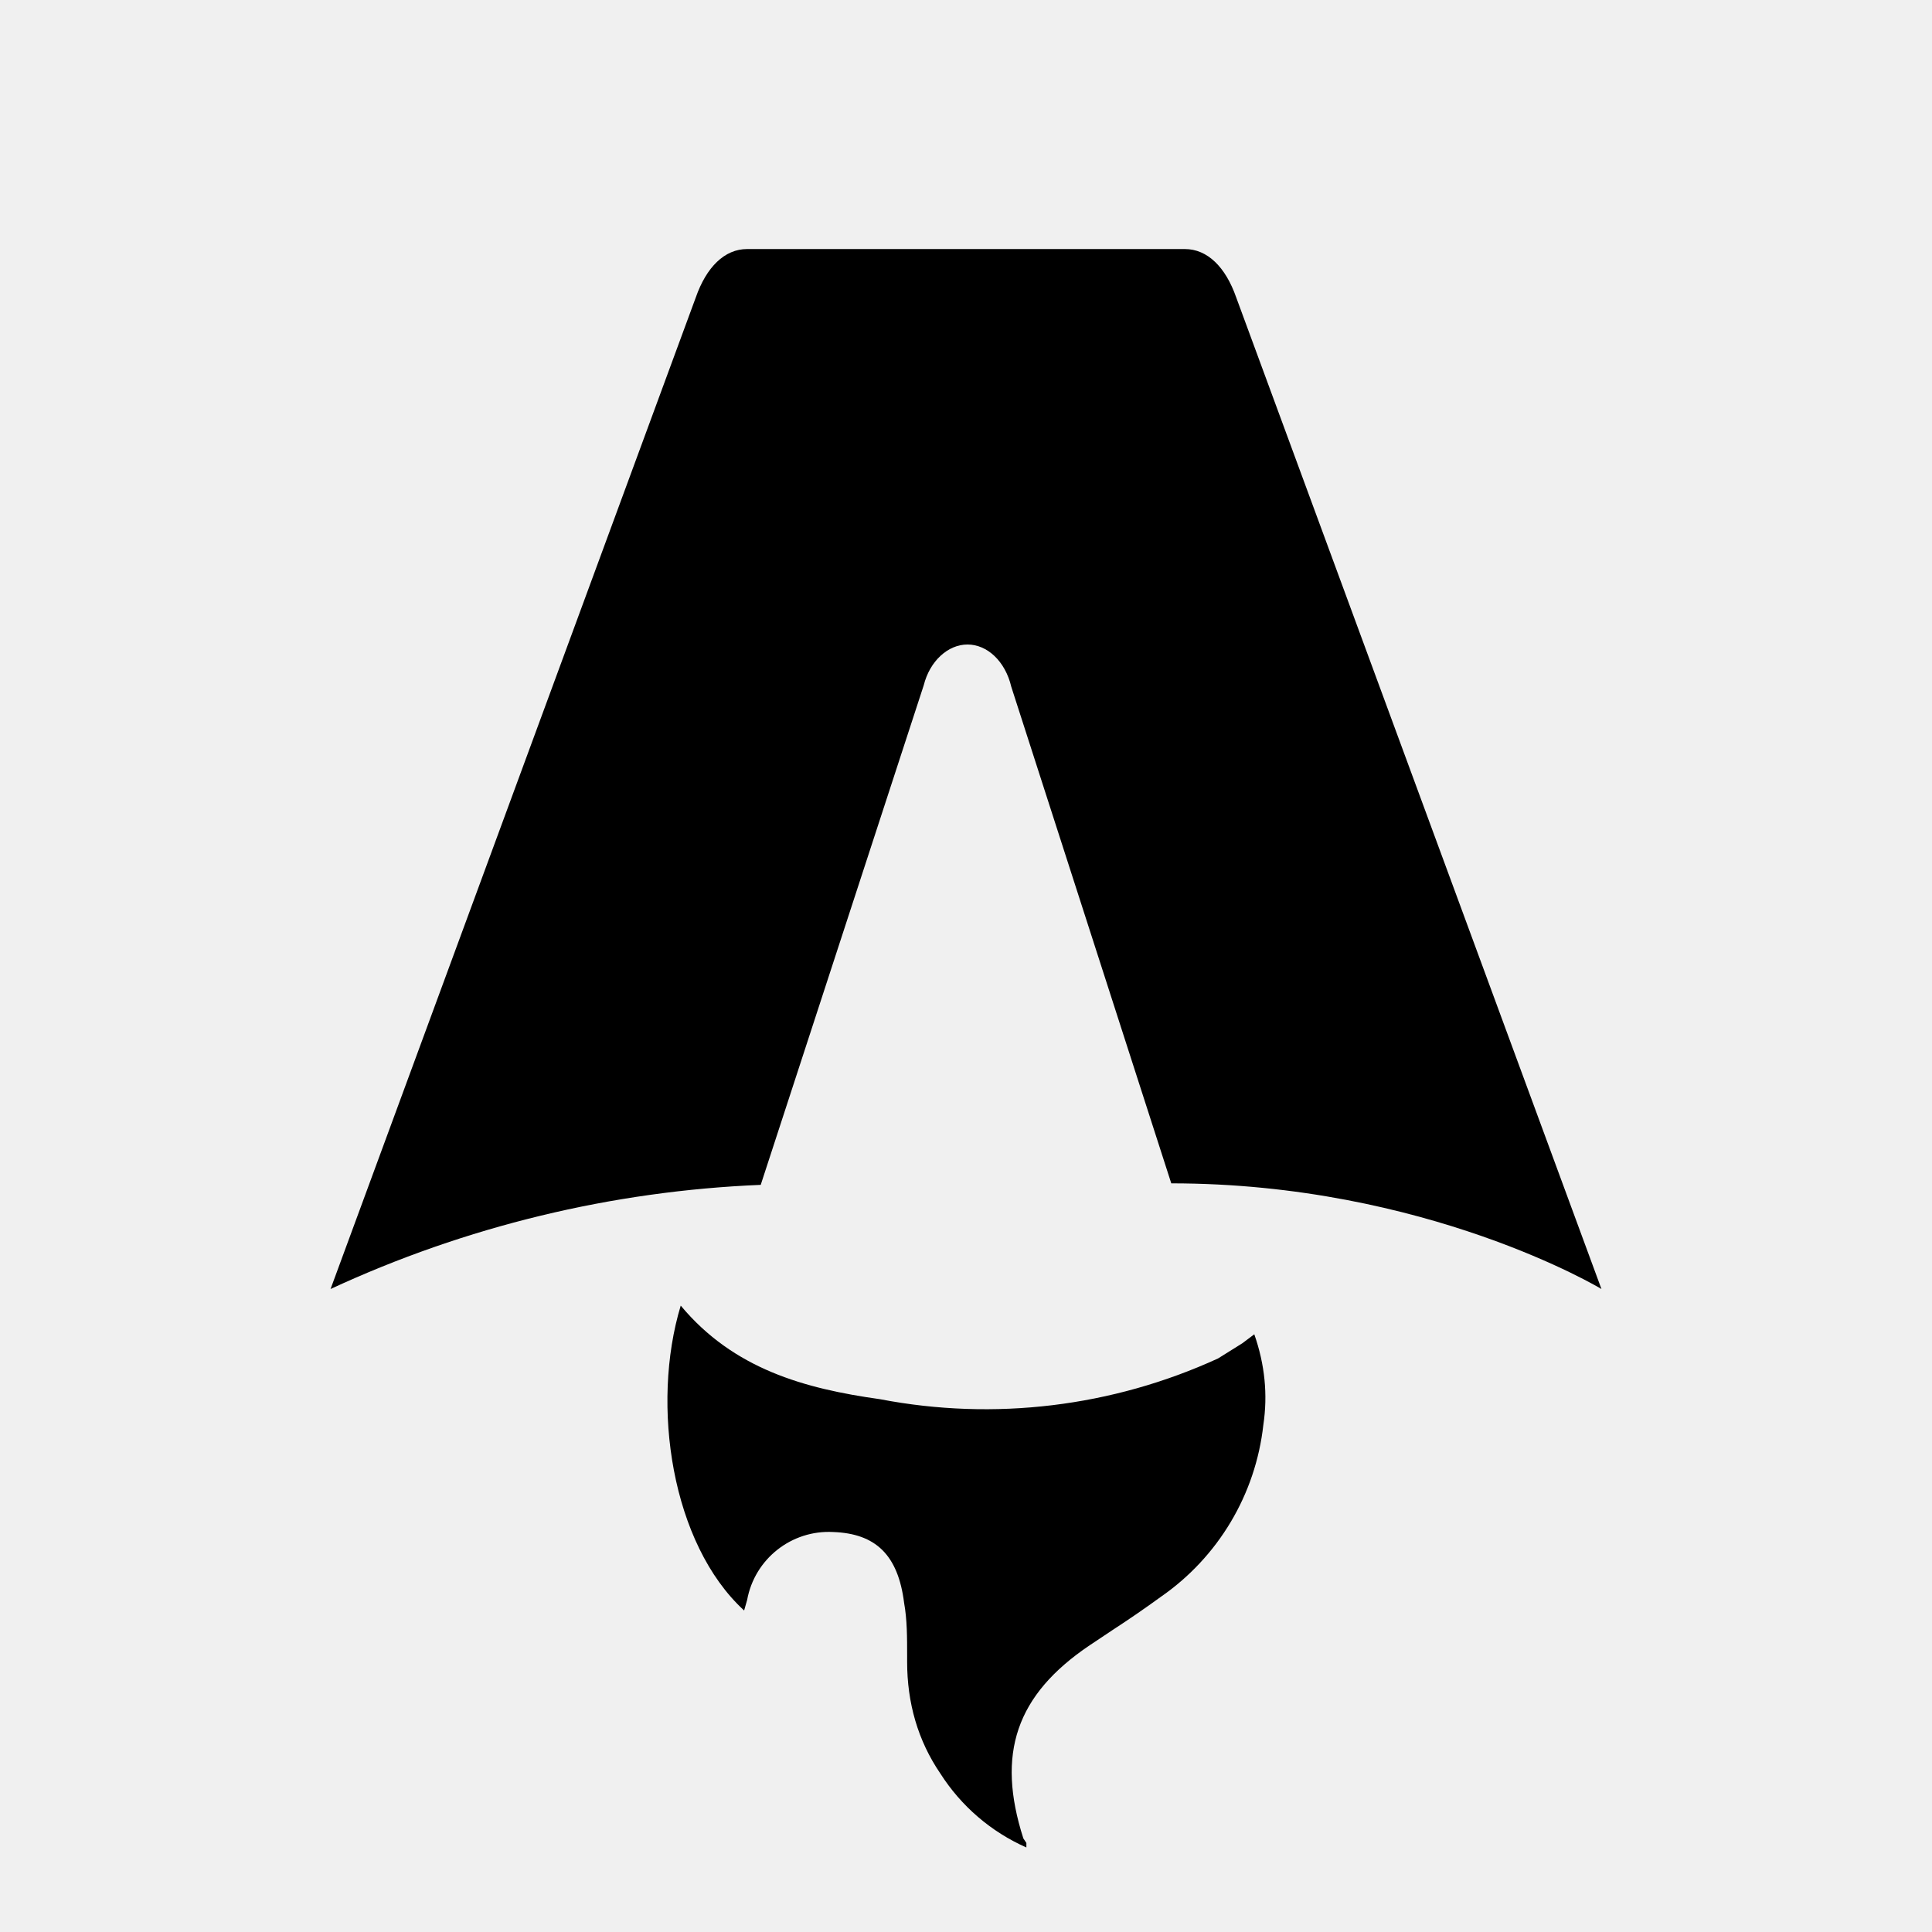
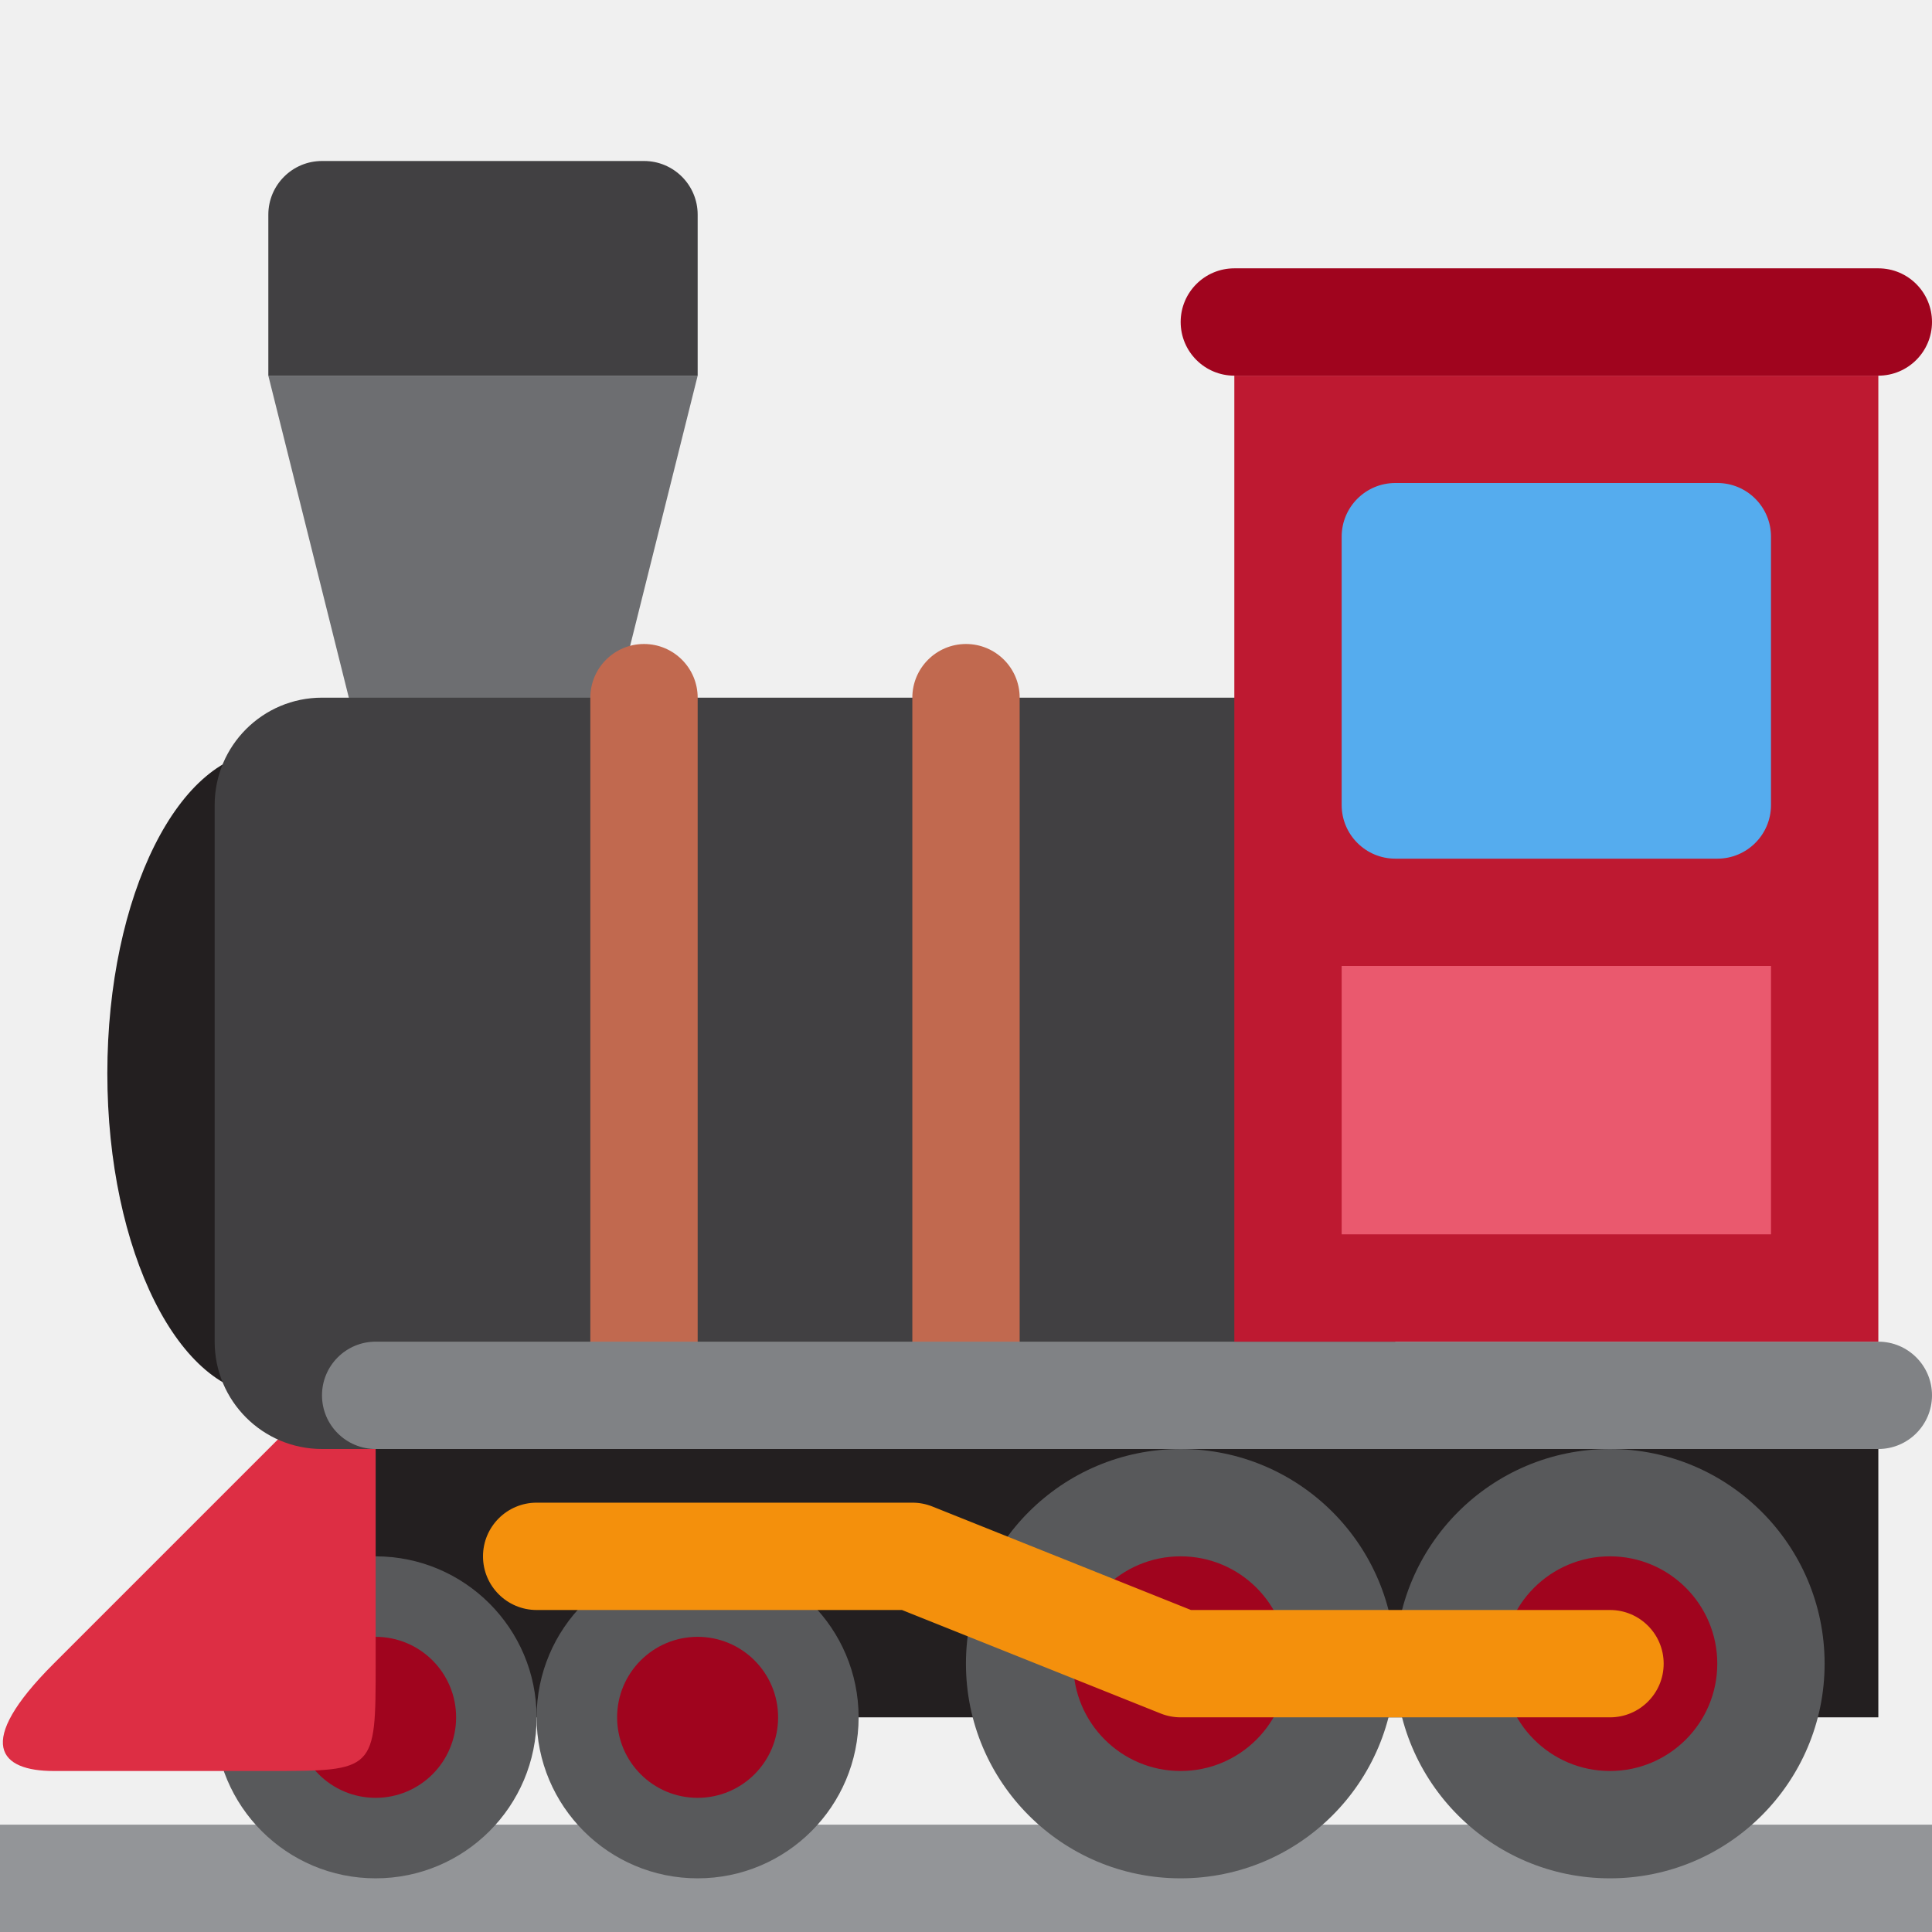
- <svg xmlns="http://www.w3.org/2000/svg" fill="none" viewBox="0 0 128 128">
-   <path d="M50.4 78.5a75.1 75.1 0 0 0-28.5 6.9l24.2-65.7c.7-2 1.9-3.2 3.4-3.2h29c1.5 0 2.7 1.2 3.4 3.2l24.2 65.7s-11.6-7-28.5-7L67 45.5c-.4-1.7-1.6-2.8-2.9-2.8-1.3 0-2.5 1.1-2.9 2.7L50.4 78.5Zm-1.1 28.2Zm-4.2-20.2c-2 6.6-.6 15.8 4.2 20.2a17.5 17.5 0 0 1 .2-.7 5.5 5.5 0 0 1 5.7-4.5c2.8.1 4.3 1.5 4.7 4.7.2 1.1.2 2.3.2 3.5v.4c0 2.7.7 5.2 2.2 7.4a13 13 0 0 0 5.7 4.9v-.3l-.2-.3c-1.8-5.6-.5-9.5 4.4-12.8l1.5-1a73 73 0 0 0 3.2-2.2 16 16 0 0 0 6.8-11.4c.3-2 .1-4-.6-6l-.8.6-1.6 1a37 37 0 0 1-22.4 2.7c-5-.7-9.7-2-13.2-6.2Z" />
-   <style>
-         path { fill: #000; }
-         @media (prefers-color-scheme: dark) {
-             path { fill: #FFF; }
-         }
-     </style>
+ <svg xmlns="http://www.w3.org/2000/svg" viewBox="0 0 36 36">
+   <path fill="#939598" d="M0 34h36v2H0z" />
+   <path fill="#231F20" d="M6 27h29v5H6z" />
+   <circle cx="6.999" cy="32" r="3" fill="#58595B" />
+   <circle cx="12.999" cy="32" r="3" fill="#58595B" />
+   <circle cx="6.999" cy="32" r="1.5" fill="#A0041E" />
+   <circle cx="12.999" cy="32" r="1.5" fill="#A0041E" />
+   <path fill="#DD2E44" d="M5 33H1c-1 0-1.5-.5 0-2l4-4c1-1 2-2.001 2 0v4c0 2-.001 2-2 2" />
+   <path fill="#231F20" d="M8 20c0 3.313-1.343 6-3 6s-3-2.687-3-6 1.343-6 3-6 3 2.686 3 6" />
+   <path fill="#6D6E71" d="M11 15H7L5 7h8z" />
+   <path fill="#414042" d="M26 25a2 2 0 0 1-2 2H6a2 2 0 0 1-2-2V15a2 2 0 0 1 2-2h18a2 2 0 0 1 2 2z" />
+   <path fill="#C1694F" d="M13 26a1 1 0 1 1-2 0V13a1 1 0 0 1 2 0zm6 0a1 1 0 1 1-2 0V13a1 1 0 1 1 2 0z" />
+   <path fill="#808285" d="M36 26a1 1 0 0 1-1 1H7a1 1 0 1 1 0-2h28a1 1 0 0 1 1 1" />
+   <circle cx="29.999" cy="31" r="4" fill="#58595B" />
+   <circle cx="21.999" cy="31" r="4" fill="#58595B" />
+   <circle cx="29.999" cy="31" r="2" fill="#A0041E" />
+   <circle cx="21.999" cy="31" r="2" fill="#A0041E" />
+   <path fill="#414042" d="M12 3H6a1 1 0 0 0-1 1v3h8V4a1 1 0 0 0-1-1" />
+   <path fill="#BE1931" d="M23 7h12v18H23z" />
+   <path fill="#A0041E" d="M36 6a1 1 0 0 1-1 1H23a1 1 0 1 1 0-2h12a1 1 0 0 1 1 1" />
+   <path fill="#EA596E" d="M25 18h8v5h-8z" />
+   <path fill="#F4900C" d="M30 32h-8q-.192 0-.371-.071L16.807 30H10a1 1 0 1 1 0-2h7q.193 0 .372.071L22.192 30H30a1 1 0 1 1 0 2" />
+   <path fill="#55ACEE" d="M33 10a1 1 0 0 0-1-1h-6a1 1 0 0 0-1 1v5a1 1 0 0 0 1 1h6a1 1 0 0 0 1-1z" />
</svg>
